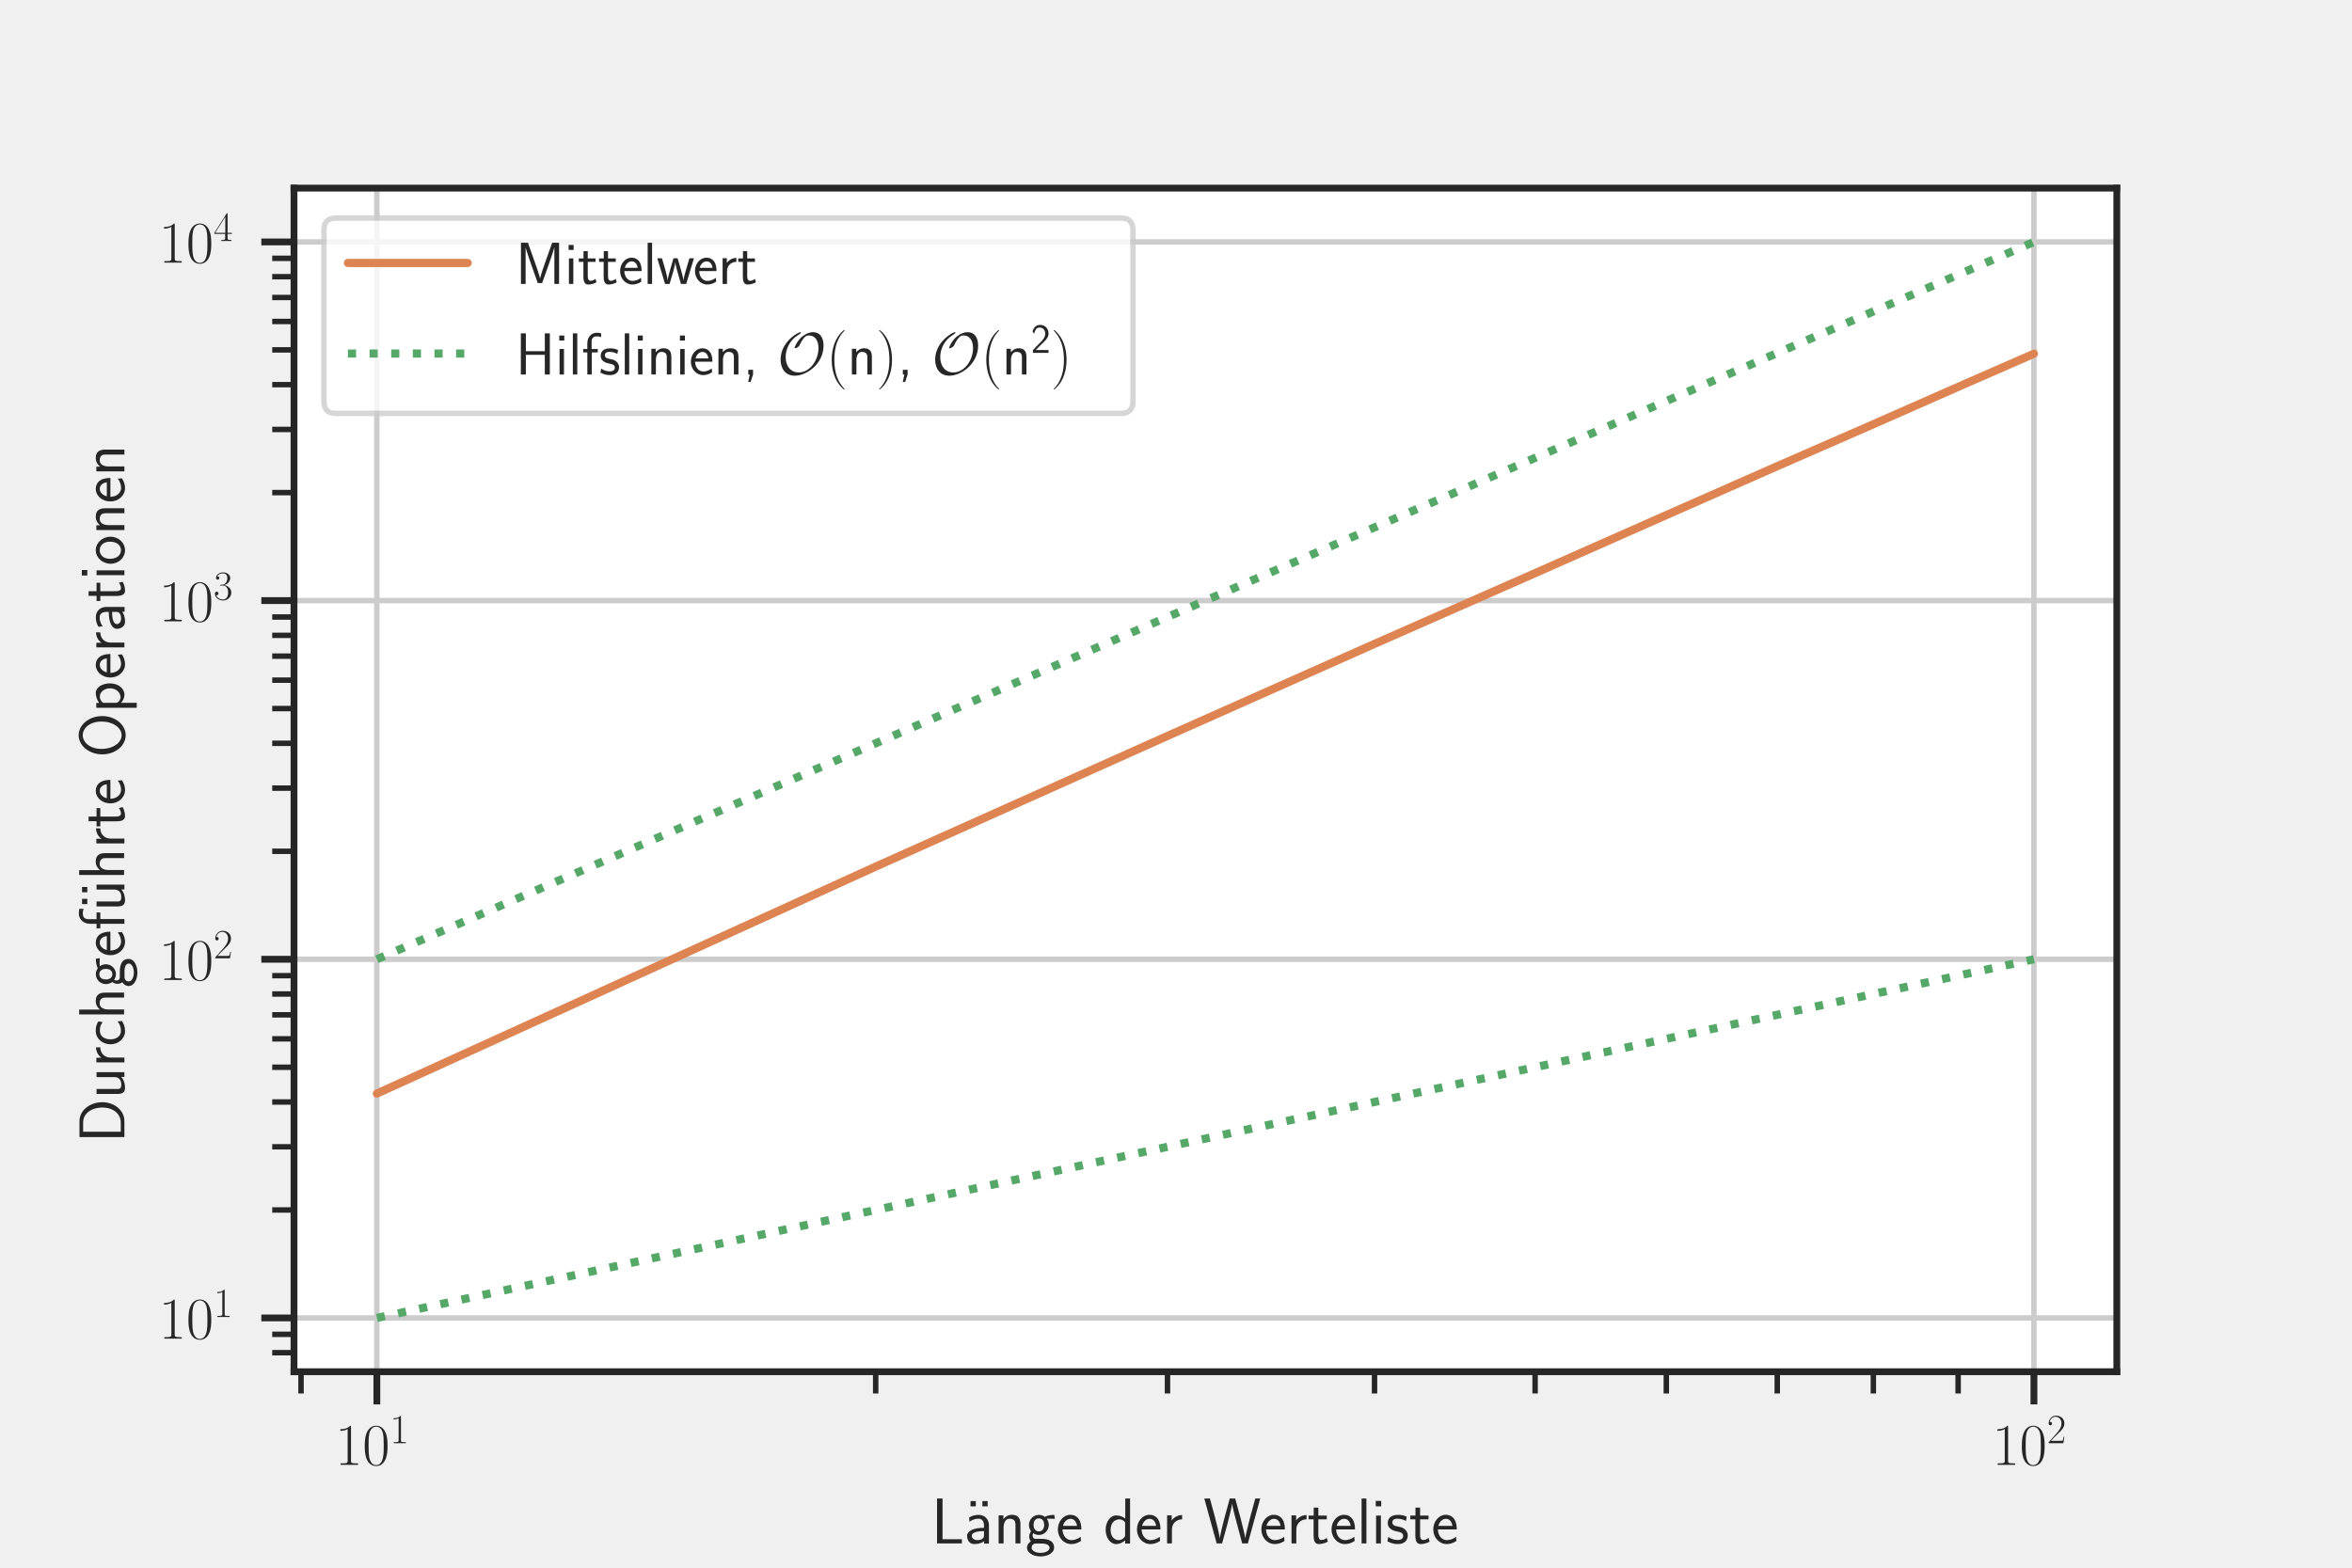
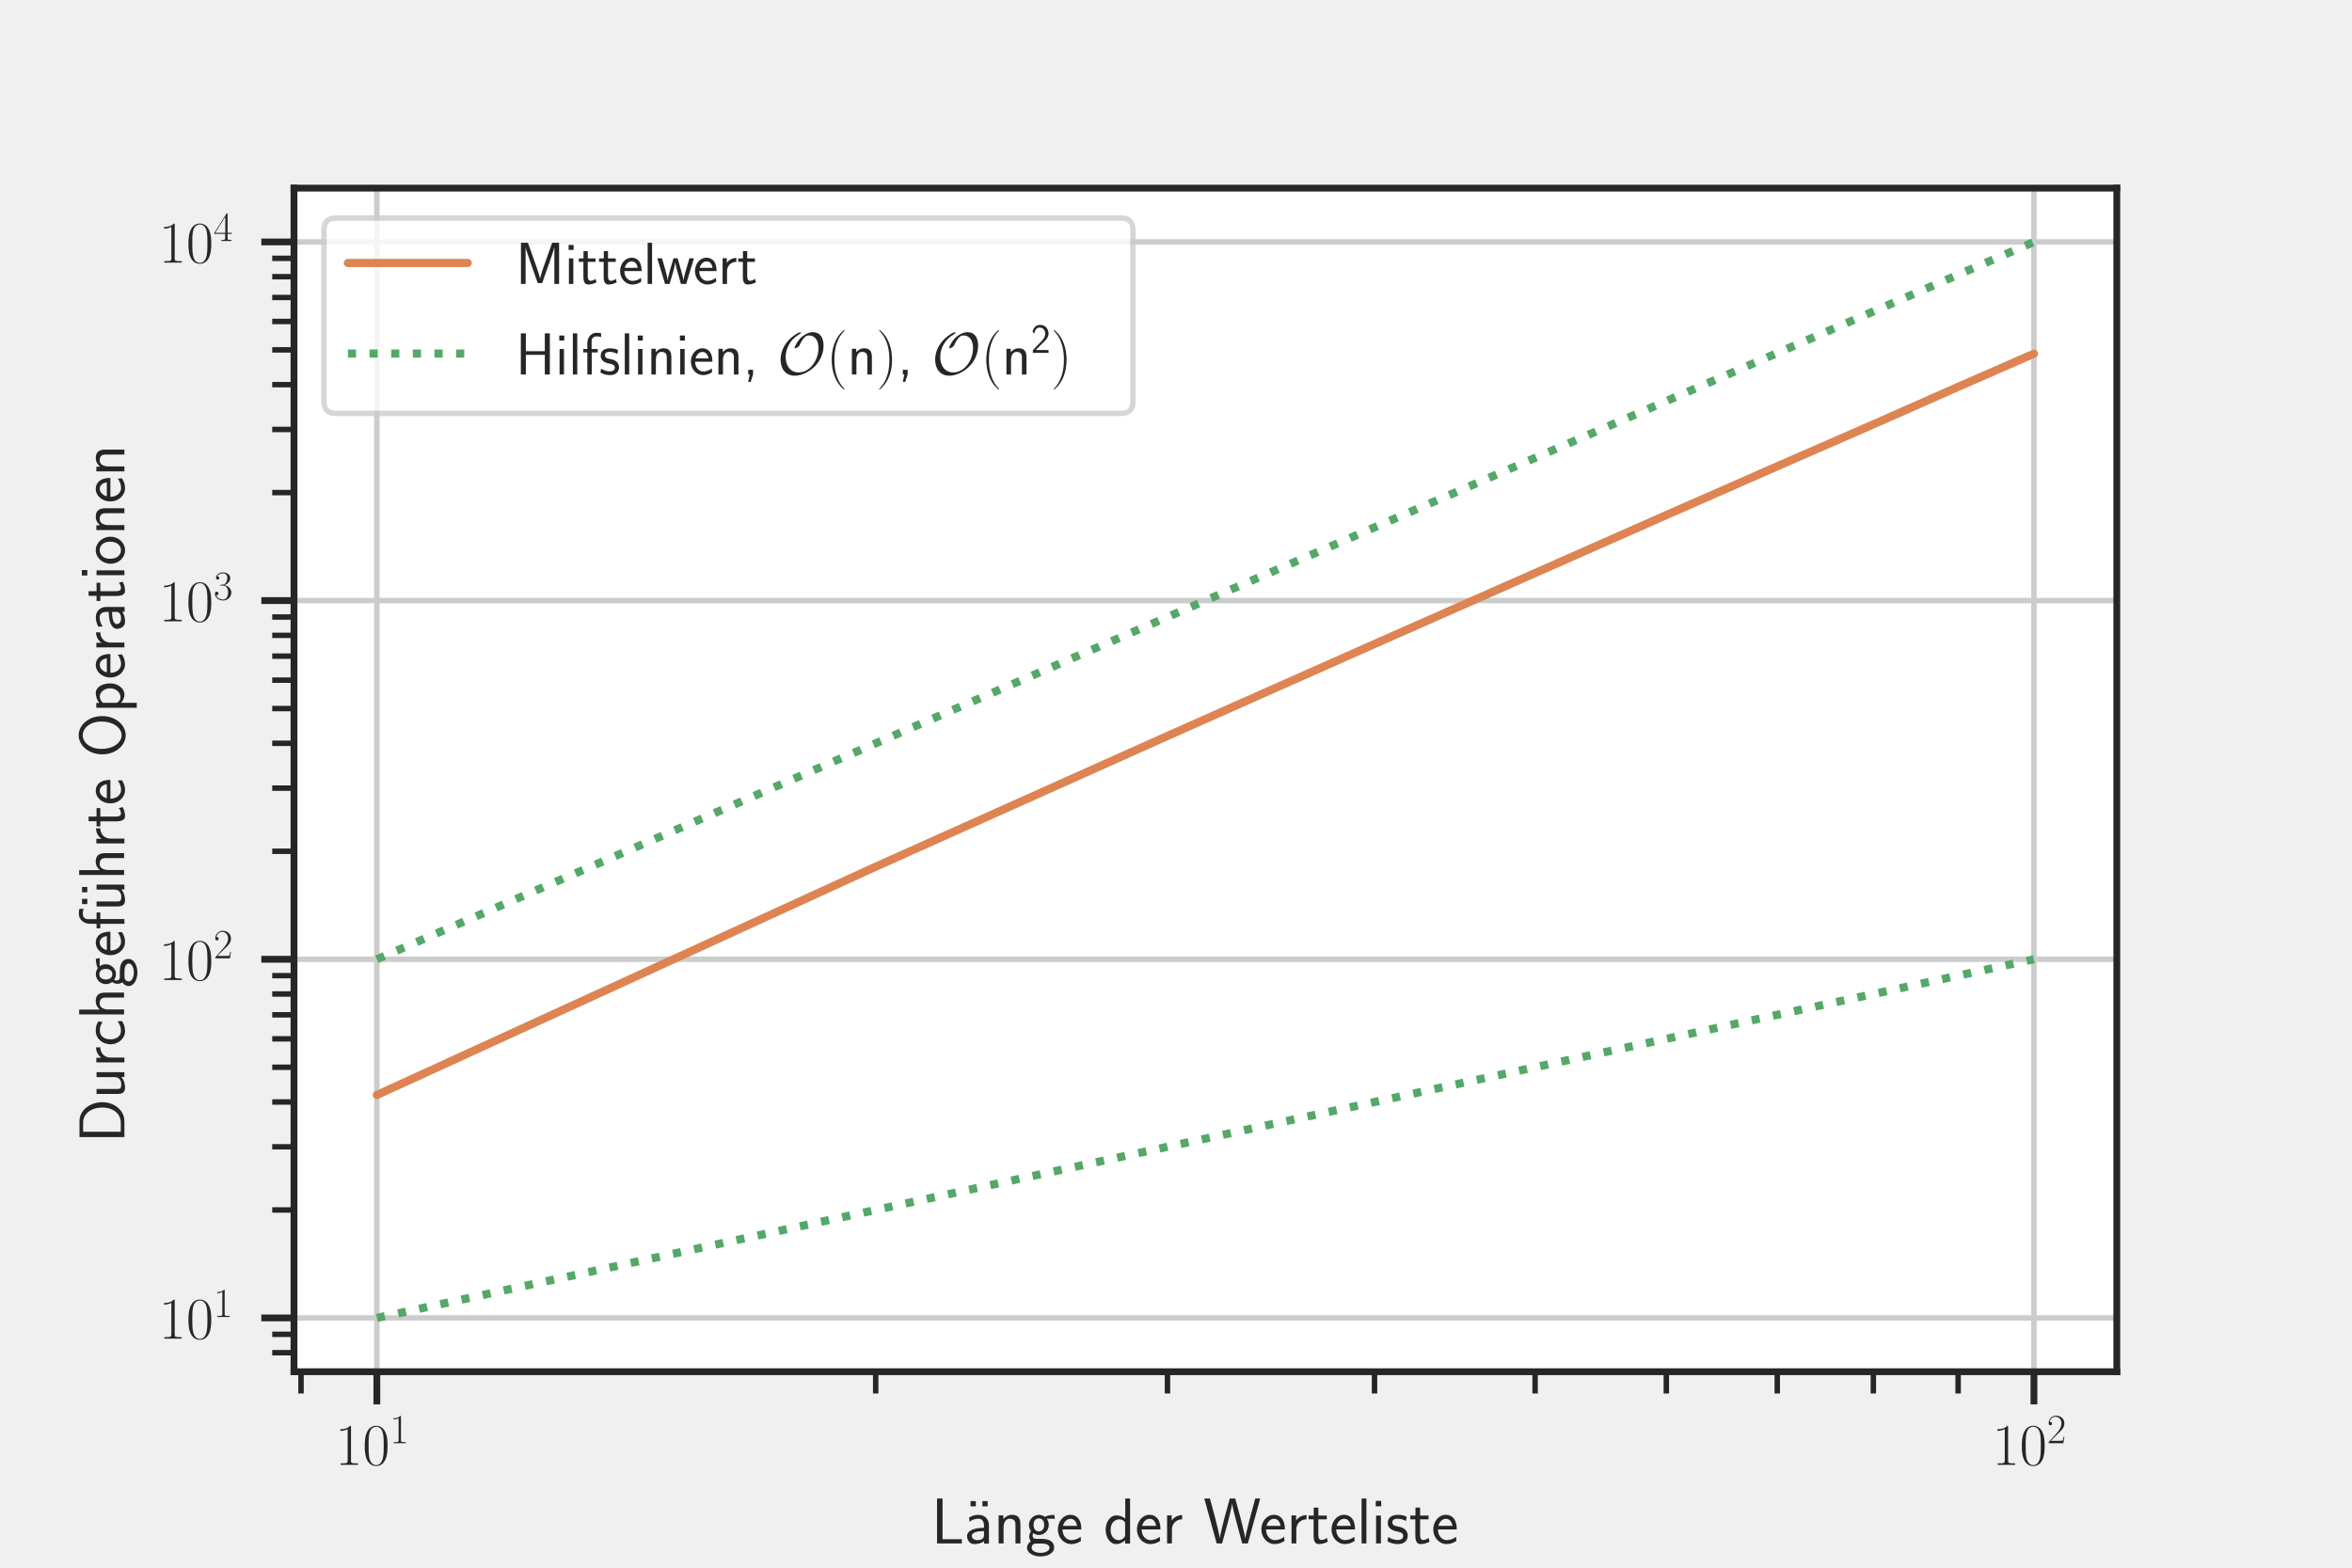
<svg xmlns="http://www.w3.org/2000/svg" xmlns:xlink="http://www.w3.org/1999/xlink" width="432pt" height="288pt" viewBox="0 0 432 288" version="1.1">
  <defs>
    <style type="text/css">*{stroke-linejoin: round; stroke-linecap: butt}</style>
  </defs>
  <g id="figure_1">
    <g id="patch_1">
      <path d="M 0 288  L 432 288  L 432 0  L 0 0  L 0 288  z " style="fill: none" />
    </g>
    <g id="axes_1">
      <g id="patch_2">
        <path d="M 54 252  L 388.8 252  L 388.8 34.56  L 54 34.56  z " style="fill: #ffffff" />
      </g>
      <g id="matplotlib.axis_1">
        <g id="xtick_1">
          <g id="line2d_1">
-             <path d="M 69.218 252  L 69.218 34.56  " clip-path="url(#p099be2adf3)" style="fill: none; stroke: #cccccc; stroke-linecap: round" />
+             <path d="M 69.218 252  L 69.218 34.56  " clip-path="url(#p0f7d8b0565)" style="fill: none; stroke: #cccccc; stroke-linecap: round" />
          </g>
          <g id="line2d_2">
            <defs>
-               <path id="mea16ce71eb" d="M 0 0  L 0 6  " style="stroke: #262626; stroke-width: 1.25" />
-             </defs>
-             <g>
-               <use xlink:href="#mea16ce71eb" x="69.218" y="252" style="fill: #262626; stroke: #262626; stroke-width: 1.25" />
+               <path id="mb11c93029e" d="M 0 0  L 0 6  " style="stroke: #262626; stroke-width: 1.25" />
+             </defs>
+             <g>
+               <use xlink:href="#mb11c93029e" x="69.218" y="252" style="fill: #262626; stroke: #262626; stroke-width: 1.25" />
            </g>
          </g>
          <g id="text_1">
            <g style="fill: #262626" transform="translate(61.55454 269.1103)scale(0.11 -0.11)">
              <defs>
                <path id="CMR17-31" d="M 1702 4058  C 1702 4192 1696 4192 1606 4192  C 1357 3916 979 3827 621 3827  C 602 3827 570 3827 563 3808  C 557 3795 557 3782 557 3648  C 755 3648 1088 3686 1344 3839  L 1344 461  C 1344 236 1331 160 781 160  L 589 160  L 589 0  C 896 0 1216 0 1523 0  C 1830 0 2150 0 2458 0  L 2458 160  L 2266 160  C 1715 160 1702 230 1702 458  L 1702 4058  z " transform="scale(0.015625)" />
                <path id="CMR17-30" d="M 2688 2025  C 2688 2416 2682 3080 2413 3591  C 2176 4039 1798 4198 1466 4198  C 1158 4198 768 4058 525 3597  C 269 3118 243 2524 243 2025  C 243 1661 250 1106 448 619  C 723 -39 1216 -128 1466 -128  C 1760 -128 2208 -7 2470 600  C 2662 1042 2688 1559 2688 2025  z M 1466 -26  C 1056 -26 813 325 723 812  C 653 1188 653 1738 653 2096  C 653 2588 653 2997 736 3387  C 858 3929 1216 4096 1466 4096  C 1728 4096 2067 3923 2189 3400  C 2272 3036 2278 2607 2278 2096  C 2278 1680 2278 1169 2202 792  C 2067 95 1690 -26 1466 -26  z " transform="scale(0.015625)" />
              </defs>
              <use xlink:href="#CMR17-31" transform="scale(0.996264)" />
              <use xlink:href="#CMR17-30" transform="translate(45.69048 0)scale(0.996264)" />
              <use xlink:href="#CMR17-31" transform="translate(91.38095 36.15364)scale(0.697382)" />
            </g>
          </g>
        </g>
        <g id="xtick_2">
          <g id="line2d_3">
-             <path d="M 373.582 252  L 373.582 34.56  " clip-path="url(#p099be2adf3)" style="fill: none; stroke: #cccccc; stroke-linecap: round" />
+             <path d="M 373.582 252  L 373.582 34.56  " clip-path="url(#p0f7d8b0565)" style="fill: none; stroke: #cccccc; stroke-linecap: round" />
          </g>
          <g id="line2d_4">
            <g>
-               <use xlink:href="#mea16ce71eb" x="373.582" y="252" style="fill: #262626; stroke: #262626; stroke-width: 1.25" />
+               <use xlink:href="#mb11c93029e" x="373.582" y="252" style="fill: #262626; stroke: #262626; stroke-width: 1.25" />
            </g>
          </g>
          <g id="text_2">
            <g style="fill: #262626" transform="translate(365.9182 269.1103)scale(0.11 -0.11)">
              <defs>
                <path id="CMR17-32" d="M 2669 989  L 2554 989  C 2490 536 2438 459 2413 420  C 2381 369 1920 369 1830 369  L 602 369  C 832 619 1280 1072 1824 1597  C 2214 1967 2669 2402 2669 3035  C 2669 3790 2067 4224 1395 4224  C 691 4224 262 3604 262 3030  C 262 2780 448 2748 525 2748  C 589 2748 781 2787 781 3010  C 781 3207 614 3264 525 3264  C 486 3264 448 3258 422 3245  C 544 3790 915 4058 1306 4058  C 1862 4058 2227 3617 2227 3035  C 2227 2479 1901 2000 1536 1584  L 262 146  L 262 0  L 2515 0  L 2669 989  z " transform="scale(0.015625)" />
              </defs>
              <use xlink:href="#CMR17-31" transform="scale(0.996264)" />
              <use xlink:href="#CMR17-30" transform="translate(45.69048 0)scale(0.996264)" />
              <use xlink:href="#CMR17-32" transform="translate(91.38095 36.15364)scale(0.697382)" />
            </g>
          </g>
        </g>
        <g id="xtick_3">
          <g id="line2d_5">
            <defs>
-               <path id="mdcfd38d44a" d="M 0 0  L 0 4  " style="stroke: #262626" />
-             </defs>
-             <g>
-               <use xlink:href="#mdcfd38d44a" x="55.291" y="252" style="fill: #262626; stroke: #262626" />
+               <path id="mc1dfe61131" d="M 0 0  L 0 4  " style="stroke: #262626" />
+             </defs>
+             <g>
+               <use xlink:href="#mc1dfe61131" x="55.291" y="252" style="fill: #262626; stroke: #262626" />
            </g>
          </g>
        </g>
        <g id="xtick_4">
          <g id="line2d_6">
            <g>
-               <use xlink:href="#mdcfd38d44a" x="160.841" y="252" style="fill: #262626; stroke: #262626" />
+               <use xlink:href="#mc1dfe61131" x="160.841" y="252" style="fill: #262626; stroke: #262626" />
            </g>
          </g>
        </g>
        <g id="xtick_5">
          <g id="line2d_7">
            <g>
-               <use xlink:href="#mdcfd38d44a" x="214.437" y="252" style="fill: #262626; stroke: #262626" />
+               <use xlink:href="#mc1dfe61131" x="214.437" y="252" style="fill: #262626; stroke: #262626" />
            </g>
          </g>
        </g>
        <g id="xtick_6">
          <g id="line2d_8">
            <g>
-               <use xlink:href="#mdcfd38d44a" x="252.463" y="252" style="fill: #262626; stroke: #262626" />
+               <use xlink:href="#mc1dfe61131" x="252.463" y="252" style="fill: #262626; stroke: #262626" />
            </g>
          </g>
        </g>
        <g id="xtick_7">
          <g id="line2d_9">
            <g>
-               <use xlink:href="#mdcfd38d44a" x="281.959" y="252" style="fill: #262626; stroke: #262626" />
+               <use xlink:href="#mc1dfe61131" x="281.959" y="252" style="fill: #262626; stroke: #262626" />
            </g>
          </g>
        </g>
        <g id="xtick_8">
          <g id="line2d_10">
            <g>
-               <use xlink:href="#mdcfd38d44a" x="306.059" y="252" style="fill: #262626; stroke: #262626" />
+               <use xlink:href="#mc1dfe61131" x="306.059" y="252" style="fill: #262626; stroke: #262626" />
            </g>
          </g>
        </g>
        <g id="xtick_9">
          <g id="line2d_11">
            <g>
-               <use xlink:href="#mdcfd38d44a" x="326.435" y="252" style="fill: #262626; stroke: #262626" />
+               <use xlink:href="#mc1dfe61131" x="326.435" y="252" style="fill: #262626; stroke: #262626" />
            </g>
          </g>
        </g>
        <g id="xtick_10">
          <g id="line2d_12">
            <g>
-               <use xlink:href="#mdcfd38d44a" x="344.086" y="252" style="fill: #262626; stroke: #262626" />
+               <use xlink:href="#mc1dfe61131" x="344.086" y="252" style="fill: #262626; stroke: #262626" />
            </g>
          </g>
        </g>
        <g id="xtick_11">
          <g id="line2d_13">
            <g>
-               <use xlink:href="#mdcfd38d44a" x="359.655" y="252" style="fill: #262626; stroke: #262626" />
+               <use xlink:href="#mc1dfe61131" x="359.655" y="252" style="fill: #262626; stroke: #262626" />
            </g>
          </g>
        </g>
        <g id="text_3">
          <g style="fill: #262626" transform="translate(171.063 283.5434)scale(0.12 -0.12)">
            <defs>
              <path id="CMSS17-4c" d="M 1670 414  C 1594 414 1517 414 1440 414  L 1101 414  L 1101 4416  L 563 4416  L 563 0  L 3002 0  L 3002 414  L 1670 414  z " transform="scale(0.015625)" />
              <path id="CMSS17-7f" d="M 1178 4164  L 659 4164  L 659 3648  L 1178 3648  L 1178 4164  z M 2342 4164  L 1824 4164  L 1824 3648  L 2342 3648  L 2342 4164  z " transform="scale(0.015625)" />
              <path id="CMSS17-61" d="M 2406 1791  C 2406 2392 1978 2808 1402 2808  C 1120 2808 813 2757 461 2553  L 499 2135  C 659 2248 934 2432 1395 2432  C 1722 2432 1920 2180 1920 1782  L 1920 1536  C 896 1536 256 1238 256 726  C 256 461 416 -64 947 -64  C 1043 -64 1562 -64 1933 217  L 1933 -19  L 2406 -19  L 2406 1791  z M 1920 816  C 1920 701 1920 548 1728 434  C 1562 325 1350 325 1261 325  C 941 325 723 511 723 744  C 723 1211 1722 1211 1920 1211  L 1920 816  z " transform="scale(0.015625)" />
              <path id="CMSS17-6e" d="M 2618 1877  C 2618 2283 2522 2816 1798 2816  C 1389 2816 1120 2606 941 2389  L 941 2758  L 474 2758  L 474 0  L 960 0  L 960 1559  C 960 1964 1114 2428 1549 2428  C 2112 2428 2131 2048 2131 1829  L 2131 0  L 2618 0  L 2618 1877  z " transform="scale(0.015625)" />
              <path id="CMSS17-67" d="M 2848 2808  C 2483 2808 2170 2738 1914 2617  C 1702 2777 1485 2808 1338 2808  C 781 2808 358 2349 358 1814  C 358 1468 550 1207 563 1195  C 448 1035 384 863 384 672  C 384 448 474 289 544 200  C 211 -3 166 -314 166 -435  C 166 -898 749 -1280 1498 -1280  C 2253 -1280 2835 -898 2835 -428  C 2835 448 1856 448 1587 448  L 1069 448  C 973 448 717 448 717 791  C 717 921 774 1004 781 1010  C 877 940 1075 832 1338 832  C 1869 832 2310 1278 2310 1827  C 2310 2132 2170 2355 2112 2432  L 2131 2432  C 2150 2432 2419 2432 2515 2432  C 2720 2432 2739 2429 2918 2419  L 2848 2808  z M 1338 1182  C 1120 1182 813 1315 813 1823  C 813 2375 1165 2464 1331 2464  C 1549 2464 1856 2331 1856 1823  C 1856 1271 1504 1182 1338 1182  z M 1581 -10  C 1734 -10 2381 -10 2381 -442  C 2381 -714 1984 -929 1504 -929  C 1018 -929 621 -720 621 -435  C 621 -403 621 -10 1062 -10  L 1581 -10  z " transform="scale(0.015625)" />
              <path id="CMSS17-65" d="M 2502 1377  C 2502 1590 2490 2003 2285 2345  C 2061 2713 1696 2816 1421 2816  C 755 2816 192 2188 192 1375  C 192 582 774 -64 1510 -64  C 1798 -64 2150 19 2470 248  C 2470 274 2458 414 2451 420  C 2451 433 2432 630 2432 656  C 2125 407 1773 325 1517 325  C 1107 325 666 667 646 1377  L 2502 1377  z M 698 1728  C 781 2084 1062 2421 1421 2421  C 1517 2421 1965 2421 2080 1728  L 698 1728  z " transform="scale(0.015625)" />
              <path id="CMSS17-64" d="M 2611 4416  L 2138 4416  L 2138 2438  C 1939 2603 1613 2756 1254 2756  C 672 2756 211 2131 211 1347  C 211 562 666 -64 1235 -64  C 1677 -64 1971 172 2125 306  L 2125 -13  L 2611 -13  L 2611 4416  z M 2125 836  C 2125 747 2125 653 1926 482  C 1798 375 1645 325 1498 325  C 1152 325 698 576 698 1340  C 698 2134 1210 2368 1562 2368  C 1798 2368 1990 2254 2125 2065  L 2125 836  z " transform="scale(0.015625)" />
              <path id="CMSS17-72" d="M 954 1363  C 954 1965 1395 2368 1958 2368  L 1958 2789  C 1549 2789 1165 2585 934 2253  L 934 2758  L 480 2758  L 480 0  L 954 0  L 954 1363  z " transform="scale(0.015625)" />
              <path id="CMSS17-57" d="M 5581 4416  L 5094 4416  L 4557 2437  C 4474 2118 4397 1801 4320 1482  C 4205 1011 4122 681 4109 515  L 4102 515  C 4090 687 4006 1049 3904 1457  C 3827 1795 3744 2131 3654 2462  L 3123 4416  L 2586 4416  L 2080 2562  L 1824 1549  C 1632 747 1626 632 1613 505  L 1606 505  C 1606 543 1581 753 1402 1498  C 1312 1868 1222 2244 1126 2601  L 634 4416  L 83 4416  L 1299 0  L 1830 0  L 2336 1839  L 2592 2851  C 2765 3564 2803 3742 2816 3901  L 2822 3901  C 2822 3876 2880 3474 3130 2545  L 3808 0  L 4365 0  L 5581 4416  z " transform="scale(0.015625)" />
              <path id="CMSS17-74" d="M 1069 2368  L 1901 2368  L 1901 2737  L 1069 2737  L 1069 3520  L 614 3520  L 614 2737  L 109 2737  L 109 2368  L 602 2368  L 602 749  C 602 384 685 -64 1107 -64  C 1427 -64 1722 25 2003 172  L 1901 548  C 1747 414 1562 337 1363 337  C 1082 337 1069 696 1069 856  L 1069 2368  z " transform="scale(0.015625)" />
              <path id="CMSS17-6c" d="M 947 4416  L 474 4416  L 474 0  L 947 0  L 947 4416  z " transform="scale(0.015625)" />
              <path id="CMSS17-69" d="M 979 4183  L 442 4183  L 442 3648  L 979 3648  L 979 4183  z M 947 2739  L 474 2739  L 474 0  L 947 0  L 947 2739  z " transform="scale(0.015625)" />
              <path id="CMSS17-73" d="M 2061 2627  C 1683 2807 1389 2807 1197 2807  C 742 2807 198 2648 198 2003  C 198 1359 902 1218 1094 1179  C 1389 1122 1715 1058 1715 740  C 1715 337 1254 337 1171 337  C 915 337 563 407 243 638  L 166 210  C 531 0 883 -64 1178 -64  C 1965 -64 2163 416 2163 781  C 2163 1094 1984 1305 1862 1401  C 1651 1568 1574 1587 1050 1696  C 960 1709 646 1779 646 2066  C 646 2432 1050 2432 1139 2432  C 1555 2432 1811 2303 1984 2208  L 2061 2627  z " transform="scale(0.015625)" />
            </defs>
            <use xlink:href="#CMSS17-4c" transform="scale(0.996264)" />
            <use xlink:href="#CMSS17-7f" transform="translate(49.72625 0)scale(0.996264)" />
            <use xlink:href="#CMSS17-61" transform="translate(50.68711 0)scale(0.996264)" />
            <use xlink:href="#CMSS17-6e" transform="translate(95.60903 0)scale(0.996264)" />
            <use xlink:href="#CMSS17-67" transform="translate(143.814 0)scale(0.996264)" />
            <use xlink:href="#CMSS17-65" transform="translate(190.6576 0)scale(0.996264)" />
            <use xlink:href="#CMSS17-64" transform="translate(263.5255 0)scale(0.996264)" />
            <use xlink:href="#CMSS17-65" transform="translate(311.7305 0)scale(0.996264)" />
            <use xlink:href="#CMSS17-72" transform="translate(353.3693 0)scale(0.996264)" />
            <use xlink:href="#CMSS17-57" transform="translate(416.5082 0)scale(0.996264)" />
            <use xlink:href="#CMSS17-65" transform="translate(502.1479 0)scale(0.996264)" />
            <use xlink:href="#CMSS17-72" transform="translate(543.7867 0)scale(0.996264)" />
            <use xlink:href="#CMSS17-74" transform="translate(575.6965 0)scale(0.996264)" />
            <use xlink:href="#CMSS17-65" transform="translate(609.5281 0)scale(0.996264)" />
            <use xlink:href="#CMSS17-6c" transform="translate(651.1669 0)scale(0.996264)" />
            <use xlink:href="#CMSS17-69" transform="translate(673.3476 0)scale(0.996264)" />
            <use xlink:href="#CMSS17-73" transform="translate(695.5283 0)scale(0.996264)" />
            <use xlink:href="#CMSS17-74" transform="translate(731.4419 0)scale(0.996264)" />
            <use xlink:href="#CMSS17-65" transform="translate(765.2734 0)scale(0.996264)" />
          </g>
        </g>
      </g>
      <g id="matplotlib.axis_2">
        <g id="ytick_1">
          <g id="line2d_14">
-             <path d="M 54 242.116  L 388.8 242.116  " clip-path="url(#p099be2adf3)" style="fill: none; stroke: #cccccc; stroke-linecap: round" />
+             <path d="M 54 242.116  L 388.8 242.116  " clip-path="url(#p0f7d8b0565)" style="fill: none; stroke: #cccccc; stroke-linecap: round" />
          </g>
          <g id="line2d_15">
            <defs>
-               <path id="m8c70bb0925" d="M 0 0  L -6 0  " style="stroke: #262626; stroke-width: 1.25" />
-             </defs>
-             <g>
-               <use xlink:href="#m8c70bb0925" x="54" y="242.116" style="fill: #262626; stroke: #262626; stroke-width: 1.25" />
+               <path id="mcc41a3c6ed" d="M 0 0  L -6 0  " style="stroke: #262626; stroke-width: 1.25" />
+             </defs>
+             <g>
+               <use xlink:href="#mcc41a3c6ed" x="54" y="242.116" style="fill: #262626; stroke: #262626; stroke-width: 1.25" />
            </g>
          </g>
          <g id="text_4">
            <g style="fill: #262626" transform="translate(29.17273 245.9215)scale(0.11 -0.11)">
              <use xlink:href="#CMR17-31" transform="scale(0.996264)" />
              <use xlink:href="#CMR17-30" transform="translate(45.69048 0)scale(0.996264)" />
              <use xlink:href="#CMR17-31" transform="translate(91.38095 36.15364)scale(0.697382)" />
            </g>
          </g>
        </g>
        <g id="ytick_2">
          <g id="line2d_16">
-             <path d="M 54 176.225  L 388.8 176.225  " clip-path="url(#p099be2adf3)" style="fill: none; stroke: #cccccc; stroke-linecap: round" />
+             <path d="M 54 176.225  L 388.8 176.225  " clip-path="url(#p0f7d8b0565)" style="fill: none; stroke: #cccccc; stroke-linecap: round" />
          </g>
          <g id="line2d_17">
            <g>
-               <use xlink:href="#m8c70bb0925" x="54" y="176.225" style="fill: #262626; stroke: #262626; stroke-width: 1.25" />
+               <use xlink:href="#mcc41a3c6ed" x="54" y="176.225" style="fill: #262626; stroke: #262626; stroke-width: 1.25" />
            </g>
          </g>
          <g id="text_5">
            <g style="fill: #262626" transform="translate(29.17273 180.0306)scale(0.11 -0.11)">
              <use xlink:href="#CMR17-31" transform="scale(0.996264)" />
              <use xlink:href="#CMR17-30" transform="translate(45.69048 0)scale(0.996264)" />
              <use xlink:href="#CMR17-32" transform="translate(91.38095 36.15364)scale(0.697382)" />
            </g>
          </g>
        </g>
        <g id="ytick_3">
          <g id="line2d_18">
-             <path d="M 54 110.335  L 388.8 110.335  " clip-path="url(#p099be2adf3)" style="fill: none; stroke: #cccccc; stroke-linecap: round" />
+             <path d="M 54 110.335  L 388.8 110.335  " clip-path="url(#p0f7d8b0565)" style="fill: none; stroke: #cccccc; stroke-linecap: round" />
          </g>
          <g id="line2d_19">
            <g>
-               <use xlink:href="#m8c70bb0925" x="54" y="110.335" style="fill: #262626; stroke: #262626; stroke-width: 1.25" />
+               <use xlink:href="#mcc41a3c6ed" x="54" y="110.335" style="fill: #262626; stroke: #262626; stroke-width: 1.25" />
            </g>
          </g>
          <g id="text_6">
            <g style="fill: #262626" transform="translate(29.17273 114.1397)scale(0.11 -0.11)">
              <defs>
                <path id="CMR17-33" d="M 1414 2157  C 1984 2157 2234 1662 2234 1090  C 2234 320 1824 25 1453 25  C 1114 25 563 194 390 693  C 422 680 454 680 486 680  C 640 680 755 782 755 948  C 755 1133 614 1216 486 1216  C 378 1216 211 1165 211 926  C 211 335 787 -128 1466 -128  C 2176 -128 2720 430 2720 1085  C 2720 1707 2208 2157 1600 2227  C 2086 2328 2554 2756 2554 3329  C 2554 3820 2048 4179 1472 4179  C 890 4179 378 3829 378 3329  C 378 3110 544 3072 627 3072  C 762 3072 877 3155 877 3321  C 877 3486 762 3569 627 3569  C 602 3569 570 3569 544 3557  C 730 3959 1235 4032 1459 4032  C 1683 4032 2106 3925 2106 3320  C 2106 3143 2080 2828 1862 2550  C 1670 2304 1453 2304 1242 2284  C 1210 2284 1062 2269 1037 2269  C 992 2263 966 2257 966 2208  C 966 2163 973 2157 1101 2157  L 1414 2157  z " transform="scale(0.015625)" />
              </defs>
              <use xlink:href="#CMR17-31" transform="scale(0.996264)" />
              <use xlink:href="#CMR17-30" transform="translate(45.69048 0)scale(0.996264)" />
              <use xlink:href="#CMR17-33" transform="translate(91.38095 36.15364)scale(0.697382)" />
            </g>
          </g>
        </g>
        <g id="ytick_4">
          <g id="line2d_20">
-             <path d="M 54 44.444  L 388.8 44.444  " clip-path="url(#p099be2adf3)" style="fill: none; stroke: #cccccc; stroke-linecap: round" />
+             <path d="M 54 44.444  L 388.8 44.444  " clip-path="url(#p0f7d8b0565)" style="fill: none; stroke: #cccccc; stroke-linecap: round" />
          </g>
          <g id="line2d_21">
            <g>
-               <use xlink:href="#m8c70bb0925" x="54" y="44.444" style="fill: #262626; stroke: #262626; stroke-width: 1.25" />
+               <use xlink:href="#mcc41a3c6ed" x="54" y="44.444" style="fill: #262626; stroke: #262626; stroke-width: 1.25" />
            </g>
          </g>
          <g id="text_7">
            <g style="fill: #262626" transform="translate(29.17273 48.24881)scale(0.11 -0.11)">
              <defs>
                <path id="CMR17-34" d="M 2150 4122  C 2150 4256 2144 4256 2029 4256  L 128 1254  L 128 1088  L 1779 1088  L 1779 457  C 1779 224 1766 160 1318 160  L 1197 160  L 1197 0  C 1402 0 1747 0 1965 0  C 2182 0 2528 0 2733 0  L 2733 160  L 2611 160  C 2163 160 2150 224 2150 457  L 2150 1088  L 2803 1088  L 2803 1254  L 2150 1254  L 2150 4122  z M 1798 3703  L 1798 1254  L 256 1254  L 1798 3703  z " transform="scale(0.015625)" />
              </defs>
              <use xlink:href="#CMR17-31" transform="scale(0.996264)" />
              <use xlink:href="#CMR17-30" transform="translate(45.69048 0)scale(0.996264)" />
              <use xlink:href="#CMR17-34" transform="translate(91.38095 36.15364)scale(0.697382)" />
            </g>
          </g>
        </g>
        <g id="ytick_5">
          <g id="line2d_22">
            <defs>
-               <path id="m6ebbece560" d="M 0 0  L -4 0  " style="stroke: #262626" />
-             </defs>
-             <g>
-               <use xlink:href="#m6ebbece560" x="54" y="248.502" style="fill: #262626; stroke: #262626" />
+               <path id="md5232c3e01" d="M 0 0  L -4 0  " style="stroke: #262626" />
+             </defs>
+             <g>
+               <use xlink:href="#md5232c3e01" x="54" y="248.502" style="fill: #262626; stroke: #262626" />
            </g>
          </g>
        </g>
        <g id="ytick_6">
          <g id="line2d_23">
            <g>
-               <use xlink:href="#m6ebbece560" x="54" y="245.131" style="fill: #262626; stroke: #262626" />
+               <use xlink:href="#md5232c3e01" x="54" y="245.131" style="fill: #262626; stroke: #262626" />
            </g>
          </g>
        </g>
        <g id="ytick_7">
          <g id="line2d_24">
            <g>
-               <use xlink:href="#m6ebbece560" x="54" y="222.281" style="fill: #262626; stroke: #262626" />
+               <use xlink:href="#md5232c3e01" x="54" y="222.281" style="fill: #262626; stroke: #262626" />
            </g>
          </g>
        </g>
        <g id="ytick_8">
          <g id="line2d_25">
            <g>
-               <use xlink:href="#m6ebbece560" x="54" y="210.678" style="fill: #262626; stroke: #262626" />
+               <use xlink:href="#md5232c3e01" x="54" y="210.678" style="fill: #262626; stroke: #262626" />
            </g>
          </g>
        </g>
        <g id="ytick_9">
          <g id="line2d_26">
            <g>
-               <use xlink:href="#m6ebbece560" x="54" y="202.446" style="fill: #262626; stroke: #262626" />
+               <use xlink:href="#md5232c3e01" x="54" y="202.446" style="fill: #262626; stroke: #262626" />
            </g>
          </g>
        </g>
        <g id="ytick_10">
          <g id="line2d_27">
            <g>
-               <use xlink:href="#m6ebbece560" x="54" y="196.061" style="fill: #262626; stroke: #262626" />
+               <use xlink:href="#md5232c3e01" x="54" y="196.061" style="fill: #262626; stroke: #262626" />
            </g>
          </g>
        </g>
        <g id="ytick_11">
          <g id="line2d_28">
            <g>
-               <use xlink:href="#m6ebbece560" x="54" y="190.843" style="fill: #262626; stroke: #262626" />
+               <use xlink:href="#md5232c3e01" x="54" y="190.843" style="fill: #262626; stroke: #262626" />
            </g>
          </g>
        </g>
        <g id="ytick_12">
          <g id="line2d_29">
            <g>
-               <use xlink:href="#m6ebbece560" x="54" y="186.432" style="fill: #262626; stroke: #262626" />
+               <use xlink:href="#md5232c3e01" x="54" y="186.432" style="fill: #262626; stroke: #262626" />
            </g>
          </g>
        </g>
        <g id="ytick_13">
          <g id="line2d_30">
            <g>
-               <use xlink:href="#m6ebbece560" x="54" y="182.611" style="fill: #262626; stroke: #262626" />
+               <use xlink:href="#md5232c3e01" x="54" y="182.611" style="fill: #262626; stroke: #262626" />
            </g>
          </g>
        </g>
        <g id="ytick_14">
          <g id="line2d_31">
            <g>
-               <use xlink:href="#m6ebbece560" x="54" y="179.24" style="fill: #262626; stroke: #262626" />
+               <use xlink:href="#md5232c3e01" x="54" y="179.24" style="fill: #262626; stroke: #262626" />
            </g>
          </g>
        </g>
        <g id="ytick_15">
          <g id="line2d_32">
            <g>
-               <use xlink:href="#m6ebbece560" x="54" y="156.39" style="fill: #262626; stroke: #262626" />
+               <use xlink:href="#md5232c3e01" x="54" y="156.39" style="fill: #262626; stroke: #262626" />
            </g>
          </g>
        </g>
        <g id="ytick_16">
          <g id="line2d_33">
            <g>
-               <use xlink:href="#m6ebbece560" x="54" y="144.788" style="fill: #262626; stroke: #262626" />
+               <use xlink:href="#md5232c3e01" x="54" y="144.788" style="fill: #262626; stroke: #262626" />
            </g>
          </g>
        </g>
        <g id="ytick_17">
          <g id="line2d_34">
            <g>
-               <use xlink:href="#m6ebbece560" x="54" y="136.555" style="fill: #262626; stroke: #262626" />
+               <use xlink:href="#md5232c3e01" x="54" y="136.555" style="fill: #262626; stroke: #262626" />
            </g>
          </g>
        </g>
        <g id="ytick_18">
          <g id="line2d_35">
            <g>
-               <use xlink:href="#m6ebbece560" x="54" y="130.17" style="fill: #262626; stroke: #262626" />
+               <use xlink:href="#md5232c3e01" x="54" y="130.17" style="fill: #262626; stroke: #262626" />
            </g>
          </g>
        </g>
        <g id="ytick_19">
          <g id="line2d_36">
            <g>
-               <use xlink:href="#m6ebbece560" x="54" y="124.952" style="fill: #262626; stroke: #262626" />
+               <use xlink:href="#md5232c3e01" x="54" y="124.952" style="fill: #262626; stroke: #262626" />
            </g>
          </g>
        </g>
        <g id="ytick_20">
          <g id="line2d_37">
            <g>
-               <use xlink:href="#m6ebbece560" x="54" y="120.541" style="fill: #262626; stroke: #262626" />
+               <use xlink:href="#md5232c3e01" x="54" y="120.541" style="fill: #262626; stroke: #262626" />
            </g>
          </g>
        </g>
        <g id="ytick_21">
          <g id="line2d_38">
            <g>
-               <use xlink:href="#m6ebbece560" x="54" y="116.72" style="fill: #262626; stroke: #262626" />
+               <use xlink:href="#md5232c3e01" x="54" y="116.72" style="fill: #262626; stroke: #262626" />
            </g>
          </g>
        </g>
        <g id="ytick_22">
          <g id="line2d_39">
            <g>
-               <use xlink:href="#m6ebbece560" x="54" y="113.35" style="fill: #262626; stroke: #262626" />
+               <use xlink:href="#md5232c3e01" x="54" y="113.35" style="fill: #262626; stroke: #262626" />
            </g>
          </g>
        </g>
        <g id="ytick_23">
          <g id="line2d_40">
            <g>
-               <use xlink:href="#m6ebbece560" x="54" y="90.499" style="fill: #262626; stroke: #262626" />
+               <use xlink:href="#md5232c3e01" x="54" y="90.499" style="fill: #262626; stroke: #262626" />
            </g>
          </g>
        </g>
        <g id="ytick_24">
          <g id="line2d_41">
            <g>
-               <use xlink:href="#m6ebbece560" x="54" y="78.897" style="fill: #262626; stroke: #262626" />
+               <use xlink:href="#md5232c3e01" x="54" y="78.897" style="fill: #262626; stroke: #262626" />
            </g>
          </g>
        </g>
        <g id="ytick_25">
          <g id="line2d_42">
            <g>
-               <use xlink:href="#m6ebbece560" x="54" y="70.664" style="fill: #262626; stroke: #262626" />
+               <use xlink:href="#md5232c3e01" x="54" y="70.664" style="fill: #262626; stroke: #262626" />
            </g>
          </g>
        </g>
        <g id="ytick_26">
          <g id="line2d_43">
            <g>
-               <use xlink:href="#m6ebbece560" x="54" y="64.279" style="fill: #262626; stroke: #262626" />
+               <use xlink:href="#md5232c3e01" x="54" y="64.279" style="fill: #262626; stroke: #262626" />
            </g>
          </g>
        </g>
        <g id="ytick_27">
          <g id="line2d_44">
            <g>
-               <use xlink:href="#m6ebbece560" x="54" y="59.061" style="fill: #262626; stroke: #262626" />
+               <use xlink:href="#md5232c3e01" x="54" y="59.061" style="fill: #262626; stroke: #262626" />
            </g>
          </g>
        </g>
        <g id="ytick_28">
          <g id="line2d_45">
            <g>
-               <use xlink:href="#m6ebbece560" x="54" y="54.65" style="fill: #262626; stroke: #262626" />
+               <use xlink:href="#md5232c3e01" x="54" y="54.65" style="fill: #262626; stroke: #262626" />
            </g>
          </g>
        </g>
        <g id="ytick_29">
          <g id="line2d_46">
            <g>
-               <use xlink:href="#m6ebbece560" x="54" y="50.829" style="fill: #262626; stroke: #262626" />
+               <use xlink:href="#md5232c3e01" x="54" y="50.829" style="fill: #262626; stroke: #262626" />
            </g>
          </g>
        </g>
        <g id="ytick_30">
          <g id="line2d_47">
            <g>
-               <use xlink:href="#m6ebbece560" x="54" y="47.459" style="fill: #262626; stroke: #262626" />
+               <use xlink:href="#md5232c3e01" x="54" y="47.459" style="fill: #262626; stroke: #262626" />
            </g>
          </g>
        </g>
        <g id="text_8">
          <g style="fill: #262626" transform="translate(22.84813 209.9597)rotate(-90)scale(0.12 -0.12)">
            <defs>
              <path id="CMSS17-44" d="M 570 4416  L 570 0  L 2144 0  C 3194 0 4000 980 4000 2170  C 4000 3398 3194 4416 2144 4416  L 570 4416  z M 1094 357  L 1094 4059  L 2003 4059  C 2861 4059 3475 3277 3475 2170  C 3475 1107 2867 357 2003 357  L 1094 357  z " transform="scale(0.015625)" />
              <path id="CMSS17-75" d="M 2618 2739  L 2131 2739  L 2131 972  C 2131 498 1786 306 1421 306  C 998 306 960 447 960 709  L 960 2739  L 474 2739  L 474 678  C 474 179 646 -64 1088 -64  C 1306 -64 1798 -13 2144 306  L 2144 0  L 2618 0  L 2618 2739  z " transform="scale(0.015625)" />
              <path id="CMSS17-63" d="M 2464 2541  C 2464 2585 2170 2714 2093 2739  C 1882 2816 1613 2816 1542 2816  C 710 2816 211 2093 211 1363  C 211 595 768 -64 1517 -64  C 1946 -64 2253 76 2502 242  L 2464 664  C 2189 453 1869 337 1523 337  C 1024 337 698 774 698 1369  C 698 1831 909 2414 1549 2414  C 1901 2414 2099 2343 2394 2145  L 2464 2541  z " transform="scale(0.015625)" />
              <path id="CMSS17-68" d="M 2618 1891  C 2618 2292 2522 2820 1798 2820  C 1395 2820 1133 2623 947 2407  L 947 4448  L 474 4448  L 474 32  L 960 32  L 960 1573  C 960 1973 1114 2432 1549 2432  C 2112 2432 2131 2056 2131 1839  L 2131 32  L 2618 32  L 2618 1891  z " transform="scale(0.015625)" />
              <path id="CMSS17-66" d="M 1075 2368  L 1722 2368  L 1722 2737  L 1062 2737  L 1062 3559  C 1062 4014 1408 4092 1606 4092  C 1670 4092 1850 4092 2080 4009  L 2080 4429  C 1933 4461 1754 4480 1613 4480  C 1018 4480 602 3993 602 3359  L 602 2737  L 160 2737  L 160 2368  L 602 2368  L 602 0  L 1075 0  L 1075 2368  z " transform="scale(0.015625)" />
              <path id="CMSS17-4f" d="M 4096 2178  C 4096 3503 3219 4497 2214 4497  C 1210 4497 333 3497 333 2178  C 333 847 1222 -128 2214 -128  C 3206 -128 4096 847 4096 2178  z M 2214 273  C 1510 273 870 1057 870 2261  C 870 3433 1549 4096 2214 4096  C 2880 4096 3558 3433 3558 2261  C 3558 1051 2912 273 2214 273  z " transform="scale(0.015625)" />
              <path id="CMSS17-70" d="M 966 333  C 1178 129 1466 -5 1773 -5  C 2368 -5 2880 603 2880 1412  C 2880 2159 2496 2816 1946 2816  C 1626 2816 1242 2702 954 2472  L 954 2765  L 480 2765  L 480 -1216  L 966 -1216  L 966 333  z M 966 2100  C 1018 2176 1235 2415 1587 2415  C 2035 2415 2394 1960 2394 1412  C 2394 787 1958 384 1530 384  C 1402 384 1267 415 1139 523  C 966 674 966 768 966 857  L 966 2100  z " transform="scale(0.015625)" />
              <path id="CMSS17-6f" d="M 2829 1356  C 2829 2176 2221 2816 1504 2816  C 768 2816 173 2157 173 1356  C 173 544 787 -64 1498 -64  C 2227 -64 2829 563 2829 1356  z M 1504 337  C 1050 337 659 709 659 1408  C 659 2151 1114 2427 1498 2427  C 1914 2427 2342 2126 2342 1408  C 2342 683 1926 337 1504 337  z " transform="scale(0.015625)" />
            </defs>
            <use xlink:href="#CMSS17-44" transform="scale(0.996264)" />
            <use xlink:href="#CMSS17-75" transform="translate(67.54284 0)scale(0.996264)" />
            <use xlink:href="#CMSS17-72" transform="translate(115.7478 0)scale(0.996264)" />
            <use xlink:href="#CMSS17-63" transform="translate(147.6576 0)scale(0.996264)" />
            <use xlink:href="#CMSS17-68" transform="translate(189.2964 0)scale(0.996264)" />
            <use xlink:href="#CMSS17-67" transform="translate(237.5013 0)scale(0.996264)" />
            <use xlink:href="#CMSS17-65" transform="translate(284.3449 0)scale(0.996264)" />
            <use xlink:href="#CMSS17-66" transform="translate(325.9838 0)scale(0.996264)" />
            <use xlink:href="#CMSS17-7f" transform="translate(355.2911 0)scale(0.996264)" />
            <use xlink:href="#CMSS17-75" transform="translate(354.6104 0)scale(0.996264)" />
            <use xlink:href="#CMSS17-68" transform="translate(402.8154 0)scale(0.996264)" />
            <use xlink:href="#CMSS17-72" transform="translate(451.0203 0)scale(0.996264)" />
            <use xlink:href="#CMSS17-74" transform="translate(482.9301 0)scale(0.996264)" />
            <use xlink:href="#CMSS17-65" transform="translate(516.7617 0)scale(0.996264)" />
            <use xlink:href="#CMSS17-4f" transform="translate(589.6296 0)scale(0.996264)" />
            <use xlink:href="#CMSS17-70" transform="translate(658.6538 0)scale(0.996264)" />
            <use xlink:href="#CMSS17-65" transform="translate(709.4612 0)scale(0.996264)" />
            <use xlink:href="#CMSS17-72" transform="translate(751.1 0)scale(0.996264)" />
            <use xlink:href="#CMSS17-61" transform="translate(783.0098 0)scale(0.996264)" />
            <use xlink:href="#CMSS17-74" transform="translate(827.9317 0)scale(0.996264)" />
            <use xlink:href="#CMSS17-69" transform="translate(861.7633 0)scale(0.996264)" />
            <use xlink:href="#CMSS17-6f" transform="translate(883.944 0)scale(0.996264)" />
            <use xlink:href="#CMSS17-6e" transform="translate(930.7877 0)scale(0.996264)" />
            <use xlink:href="#CMSS17-65" transform="translate(978.9926 0)scale(0.996264)" />
            <use xlink:href="#CMSS17-6e" transform="translate(1020.631 0)scale(0.996264)" />
          </g>
        </g>
      </g>
      <g id="line2d_48">
-         <path d="M 69.218 200.904  L 160.841 159.205  L 214.437 135.199  L 252.463 118.286  L 281.959 105.294  L 306.059 94.625  L 326.435 85.644  L 344.086 77.933  L 359.655 71.074  L 373.582 64.979  " clip-path="url(#p099be2adf3)" style="fill: none; stroke: #dd8452; stroke-width: 1.5; stroke-linecap: round" />
+         <path d="M 69.218 201.168  L 160.841 159.22  L 214.437 135.198  L 252.463 118.306  L 281.959 105.276  L 306.059 94.623  L 326.435 85.662  L 344.086 77.957  L 359.655 71.067  L 373.582 64.977  " clip-path="url(#p0f7d8b0565)" style="fill: none; stroke: #dd8452; stroke-width: 1.5; stroke-linecap: round" />
      </g>
      <g id="line2d_49">
-         <path d="M 69.218 242.116  L 160.841 222.281  L 214.437 210.678  L 252.463 202.446  L 281.959 196.061  L 306.059 190.843  L 326.435 186.432  L 344.086 182.611  L 359.655 179.24  L 373.582 176.225  " clip-path="url(#p099be2adf3)" style="fill: none; stroke-dasharray: 1.5,2.475; stroke-dashoffset: 0; stroke: #55a868; stroke-width: 1.5" />
+         <path d="M 69.218 242.116  L 160.841 222.281  L 214.437 210.678  L 252.463 202.446  L 281.959 196.061  L 306.059 190.843  L 326.435 186.432  L 344.086 182.611  L 359.655 179.24  L 373.582 176.225  " clip-path="url(#p0f7d8b0565)" style="fill: none; stroke-dasharray: 1.5,2.475; stroke-dashoffset: 0; stroke: #55a868; stroke-width: 1.5" />
      </g>
      <g id="line2d_50">
-         <path d="M 69.218 176.225  L 160.841 136.555  L 214.437 113.35  L 252.463 96.885  L 281.959 84.114  L 306.059 73.679  L 326.435 64.857  L 344.086 57.215  L 359.655 50.474  L 373.582 44.444  " clip-path="url(#p099be2adf3)" style="fill: none; stroke-dasharray: 1.5,2.475; stroke-dashoffset: 0; stroke: #55a868; stroke-width: 1.5" />
+         <path d="M 69.218 176.225  L 160.841 136.555  L 214.437 113.35  L 252.463 96.885  L 281.959 84.114  L 306.059 73.679  L 326.435 64.857  L 344.086 57.215  L 359.655 50.474  L 373.582 44.444  " clip-path="url(#p0f7d8b0565)" style="fill: none; stroke-dasharray: 1.5,2.475; stroke-dashoffset: 0; stroke: #55a868; stroke-width: 1.5" />
      </g>
      <g id="patch_3">
        <path d="M 54 252  L 54 34.56  " style="fill: none; stroke: #262626; stroke-width: 1.25; stroke-linejoin: miter; stroke-linecap: square" />
      </g>
      <g id="patch_4">
        <path d="M 388.8 252  L 388.8 34.56  " style="fill: none; stroke: #262626; stroke-width: 1.25; stroke-linejoin: miter; stroke-linecap: square" />
      </g>
      <g id="patch_5">
        <path d="M 54 252  L 388.8 252  " style="fill: none; stroke: #262626; stroke-width: 1.25; stroke-linejoin: miter; stroke-linecap: square" />
      </g>
      <g id="patch_6">
        <path d="M 54 34.56  L 388.8 34.56  " style="fill: none; stroke: #262626; stroke-width: 1.25; stroke-linejoin: miter; stroke-linecap: square" />
      </g>
      <g id="legend_1">
        <g id="patch_7">
          <path d="M 61.7 75.942  L 205.894 75.942  Q 208.094 75.942 208.094 73.742  L 208.094 42.26  Q 208.094 40.06 205.894 40.06  L 61.7 40.06  Q 59.5 40.06 59.5 42.26  L 59.5 73.742  Q 59.5 75.942 61.7 75.942  z " style="fill: #ffffff; opacity: 0.8; stroke: #cccccc; stroke-linejoin: miter" />
        </g>
        <g id="line2d_51">
          <path d="M 63.9 48.31  L 74.9 48.31  L 85.9 48.31  " style="fill: none; stroke: #dd8452; stroke-width: 1.5; stroke-linecap: round" />
        </g>
        <g id="text_9">
          <g style="fill: #262626" transform="translate(94.7 52.16)scale(0.11 -0.11)">
            <defs>
              <path id="CMSS17-4d" d="M 3194 2371  L 2886 1473  C 2835 1307 2662 791 2624 587  L 2618 587  C 2598 715 2560 849 2458 1174  C 2400 1365 2336 1562 2272 1741  L 1325 4416  L 576 4416  L 576 0  L 1075 0  L 1075 3900  L 1082 3900  C 1082 3894 1139 3613 1530 2499  L 2374 96  L 2848 96  L 3610 2231  C 3661 2378 3821 2843 3891 3066  C 3955 3257 4115 3728 4154 3913  L 4160 3913  L 4160 0  L 4666 0  L 4666 4416  L 3923 4416  L 3194 2371  z " transform="scale(0.015625)" />
              <path id="CMSS17-77" d="M 4013 2752  L 3526 2752  L 3187 1601  C 3117 1358 2918 685 2893 371  L 2886 371  C 2874 564 2765 1024 2586 1633  L 2259 2752  L 1818 2752  L 1498 1658  C 1338 1101 1216 627 1203 371  L 1197 371  C 1171 749 909 1633 870 1773  L 582 2752  L 83 2752  L 915 0  L 1402 0  C 1734 1096 1990 1943 2010 2370  C 2022 2160 2131 1707 2195 1484  L 2618 0  L 3181 0  L 4013 2752  z " transform="scale(0.015625)" />
            </defs>
            <use xlink:href="#CMSS17-4d" transform="scale(0.996264)" />
            <use xlink:href="#CMSS17-69" transform="translate(81.67603 0)scale(0.996264)" />
            <use xlink:href="#CMSS17-74" transform="translate(103.8568 0)scale(0.996264)" />
            <use xlink:href="#CMSS17-74" transform="translate(137.6883 0)scale(0.996264)" />
            <use xlink:href="#CMSS17-65" transform="translate(171.5199 0)scale(0.996264)" />
            <use xlink:href="#CMSS17-6c" transform="translate(213.1587 0)scale(0.996264)" />
            <use xlink:href="#CMSS17-77" transform="translate(235.3394 0)scale(0.996264)" />
            <use xlink:href="#CMSS17-65" transform="translate(296.5565 0)scale(0.996264)" />
            <use xlink:href="#CMSS17-72" transform="translate(338.1953 0)scale(0.996264)" />
            <use xlink:href="#CMSS17-74" transform="translate(370.1051 0)scale(0.996264)" />
          </g>
        </g>
        <g id="line2d_52">
          <path d="M 63.9 64.952  L 74.9 64.952  L 85.9 64.952  " style="fill: none; stroke-dasharray: 1.5,2.475; stroke-dashoffset: 0; stroke: #55a868; stroke-width: 1.5" />
        </g>
        <g id="text_10">
          <g style="fill: #262626" transform="translate(94.7 68.80201)scale(0.11 -0.11)">
            <defs>
              <path id="CMSS17-48" d="M 3674 4416  L 3136 4416  L 3136 2501  L 1101 2501  L 1101 4416  L 563 4416  L 563 0  L 1101 0  L 1101 2112  L 3136 2112  L 3136 0  L 3674 0  L 3674 4416  z " transform="scale(0.015625)" />
              <path id="CMSS17-2c" d="M 1088 6  L 1088 510  L 576 510  L 576 0  L 736 0  L 570 -800  L 826 -800  L 1088 6  z " transform="scale(0.015625)" />
              <path id="CMSY10-4f" d="M 4973 3111  C 4973 3928 4614 4544 3834 4544  C 3168 4544 2605 4004 2560 3966  C 2048 3458 1856 2879 1856 2867  C 1856 2828 1888 2822 1920 2822  C 2042 2822 2144 2886 2240 2957  C 2355 3040 2362 3060 2432 3208  C 2490 3337 2637 3651 2874 3922  C 3027 4096 3155 4192 3411 4192  C 4032 4192 4429 3678 4429 2835  C 4429 1523 3501 224 2317 224  C 1408 224 909 950 909 1870  C 909 2744 1357 3709 2291 4261  C 2355 4300 2547 4416 2547 4499  C 2547 4544 2496 4544 2483 4544  C 2259 4544 365 3522 365 1594  C 365 694 832 -128 1894 -128  C 3142 -128 4973 1132 4973 3111  z " transform="scale(0.015625)" />
              <path id="CMR17-28" d="M 1958 -1561  C 1958 -1555 1958 -1542 1939 -1523  C 1645 -1224 858 -407 858 1581  C 858 3569 1632 4379 1946 4697  C 1946 4704 1958 4717 1958 4736  C 1958 4755 1939 4768 1914 4768  C 1843 4768 1299 4296 986 3594  C 666 2887 576 2199 576 1588  C 576 1128 621 351 1005 -471  C 1312 -1135 1837 -1600 1914 -1600  C 1946 -1600 1958 -1587 1958 -1561  z " transform="scale(0.015625)" />
              <path id="CMR17-29" d="M 1683 1581  C 1683 2040 1638 2817 1254 3639  C 947 4303 422 4768 346 4768  C 326 4768 301 4761 301 4729  C 301 4717 307 4710 314 4697  C 621 4378 1402 3568 1402 1584  C 1402 -407 627 -1217 314 -1537  C 307 -1549 301 -1556 301 -1568  C 301 -1600 326 -1600 346 -1600  C 416 -1600 960 -1128 1274 -426  C 1594 281 1683 969 1683 1581  z " transform="scale(0.015625)" />
              <path id="CMSS17-32" d="M 1651 1357  C 1830 1541 2099 1764 2285 1987  C 2464 2204 2701 2511 2701 2957  C 2701 3657 2227 4288 1421 4288  C 787 4288 422 3893 250 3274  L 499 2929  C 640 3510 838 3880 1338 3880  C 1888 3880 2195 3433 2195 2942  C 2195 2355 1747 1901 1408 1563  C 1030 1187 659 804 301 408  L 301 0  L 2701 0  L 2701 433  L 1613 433  C 1536 433 1459 433 1382 433  L 742 433  L 742 439  L 1651 1357  z " transform="scale(0.015625)" />
            </defs>
            <use xlink:href="#CMSS17-48" transform="scale(0.996264)" />
            <use xlink:href="#CMSS17-69" transform="translate(66.06152 0)scale(0.996264)" />
            <use xlink:href="#CMSS17-6c" transform="translate(88.24224 0)scale(0.996264)" />
            <use xlink:href="#CMSS17-66" transform="translate(110.423 0)scale(0.996264)" />
            <use xlink:href="#CMSS17-73" transform="translate(139.0496 0)scale(0.996264)" />
            <use xlink:href="#CMSS17-6c" transform="translate(174.9632 0)scale(0.996264)" />
            <use xlink:href="#CMSS17-69" transform="translate(197.1439 0)scale(0.996264)" />
            <use xlink:href="#CMSS17-6e" transform="translate(219.3246 0)scale(0.996264)" />
            <use xlink:href="#CMSS17-69" transform="translate(267.5296 0)scale(0.996264)" />
            <use xlink:href="#CMSS17-65" transform="translate(289.7103 0)scale(0.996264)" />
            <use xlink:href="#CMSS17-6e" transform="translate(331.3491 0)scale(0.996264)" />
            <use xlink:href="#CMSS17-2c" transform="translate(379.554 0)scale(0.996264)" />
            <use xlink:href="#CMSY10-4f" transform="translate(436.8074 0)scale(0.996264)" />
            <use xlink:href="#CMR17-28" transform="translate(518.8888 0)scale(0.996264)" />
            <use xlink:href="#CMSS17-6e" transform="translate(554.1696 0)scale(0.996264)" />
            <use xlink:href="#CMR17-29" transform="translate(602.3745 0)scale(0.996264)" />
            <use xlink:href="#CMSS17-2c" transform="translate(637.6553 0)scale(0.996264)" />
            <use xlink:href="#CMSY10-4f" transform="translate(694.9086 0)scale(0.996264)" />
            <use xlink:href="#CMR17-28" transform="translate(776.99 0)scale(0.996264)" />
            <use xlink:href="#CMSS17-6e" transform="translate(812.2708 0)scale(0.996264)" />
            <use xlink:href="#CMSS17-32" transform="translate(860.4758 36.15364)scale(0.697382)" />
            <use xlink:href="#CMR17-29" transform="translate(893.7643 0)scale(0.996264)" />
          </g>
        </g>
      </g>
    </g>
  </g>
  <defs>
-     <clipPath id="p099be2adf3">
+     <clipPath id="p0f7d8b0565">
      <rect x="54" y="34.56" width="334.8" height="217.44" />
    </clipPath>
  </defs>
</svg>
